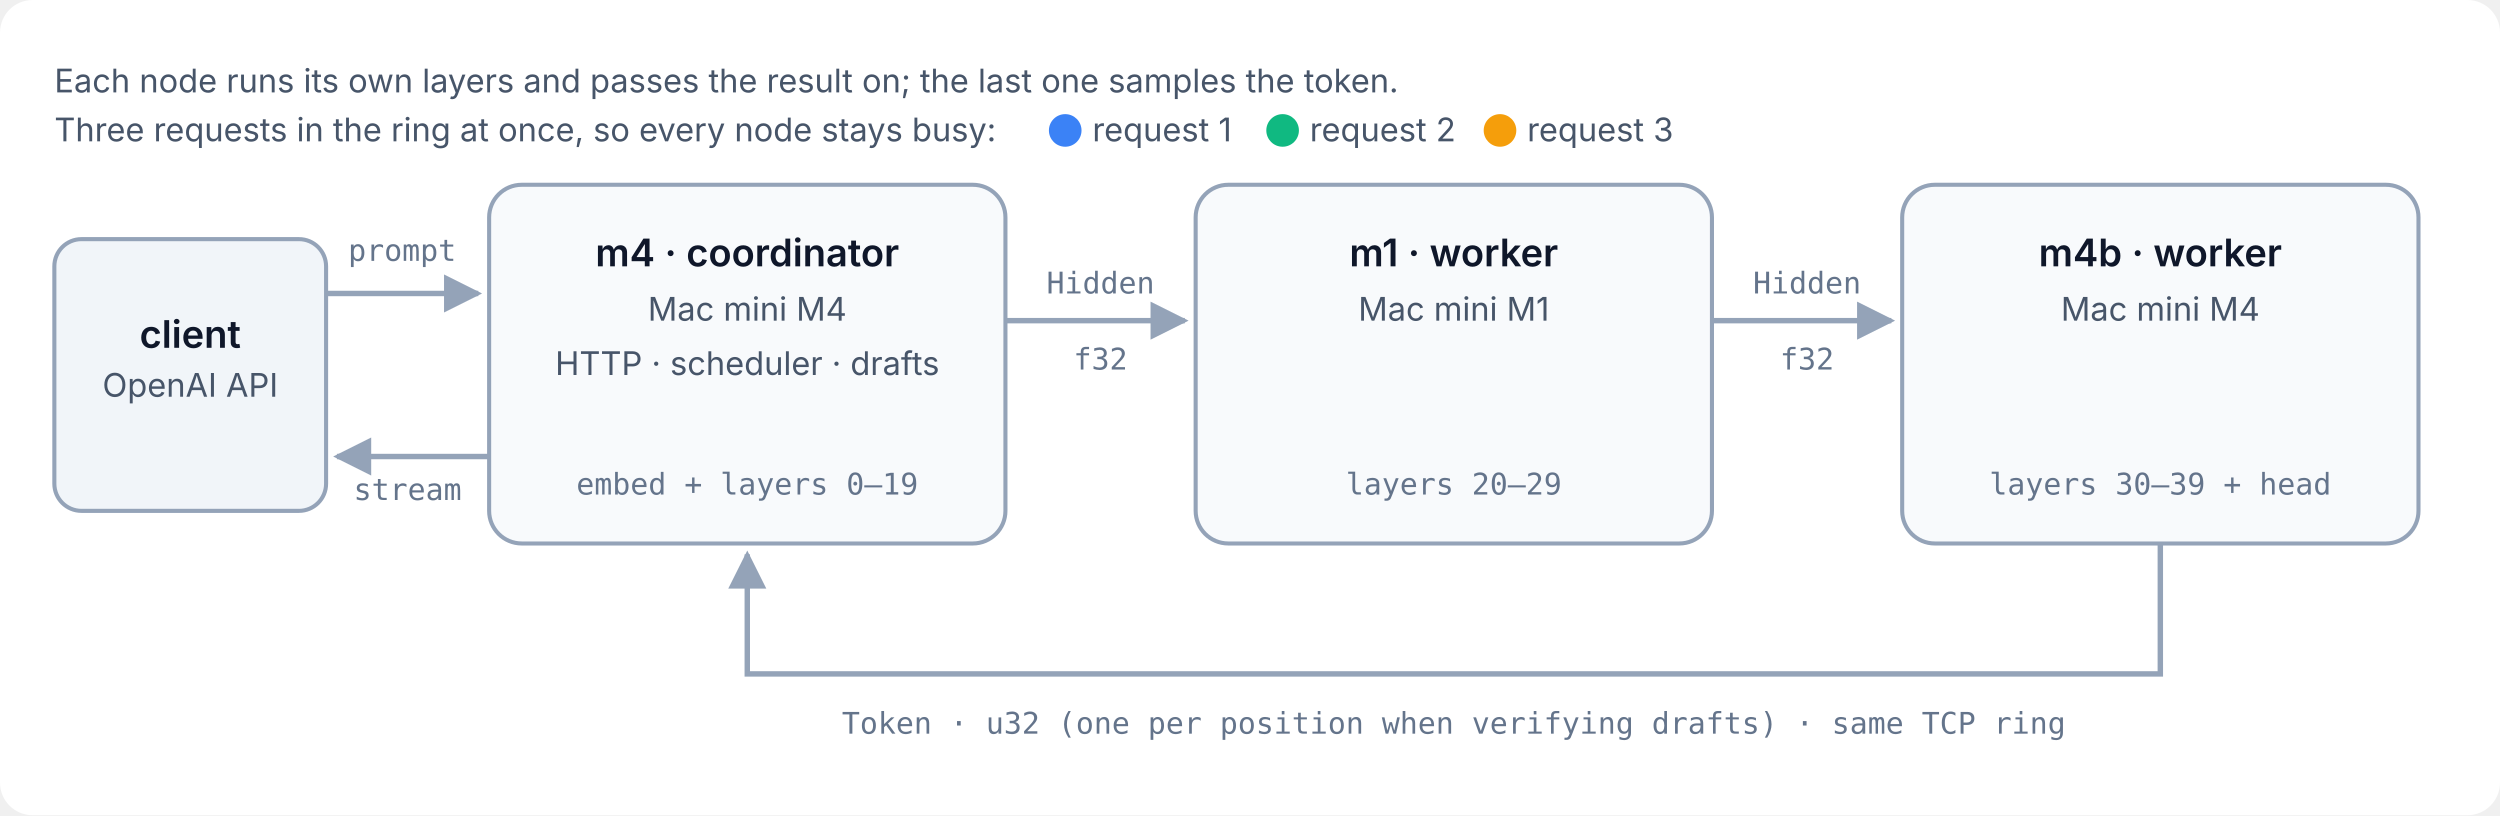
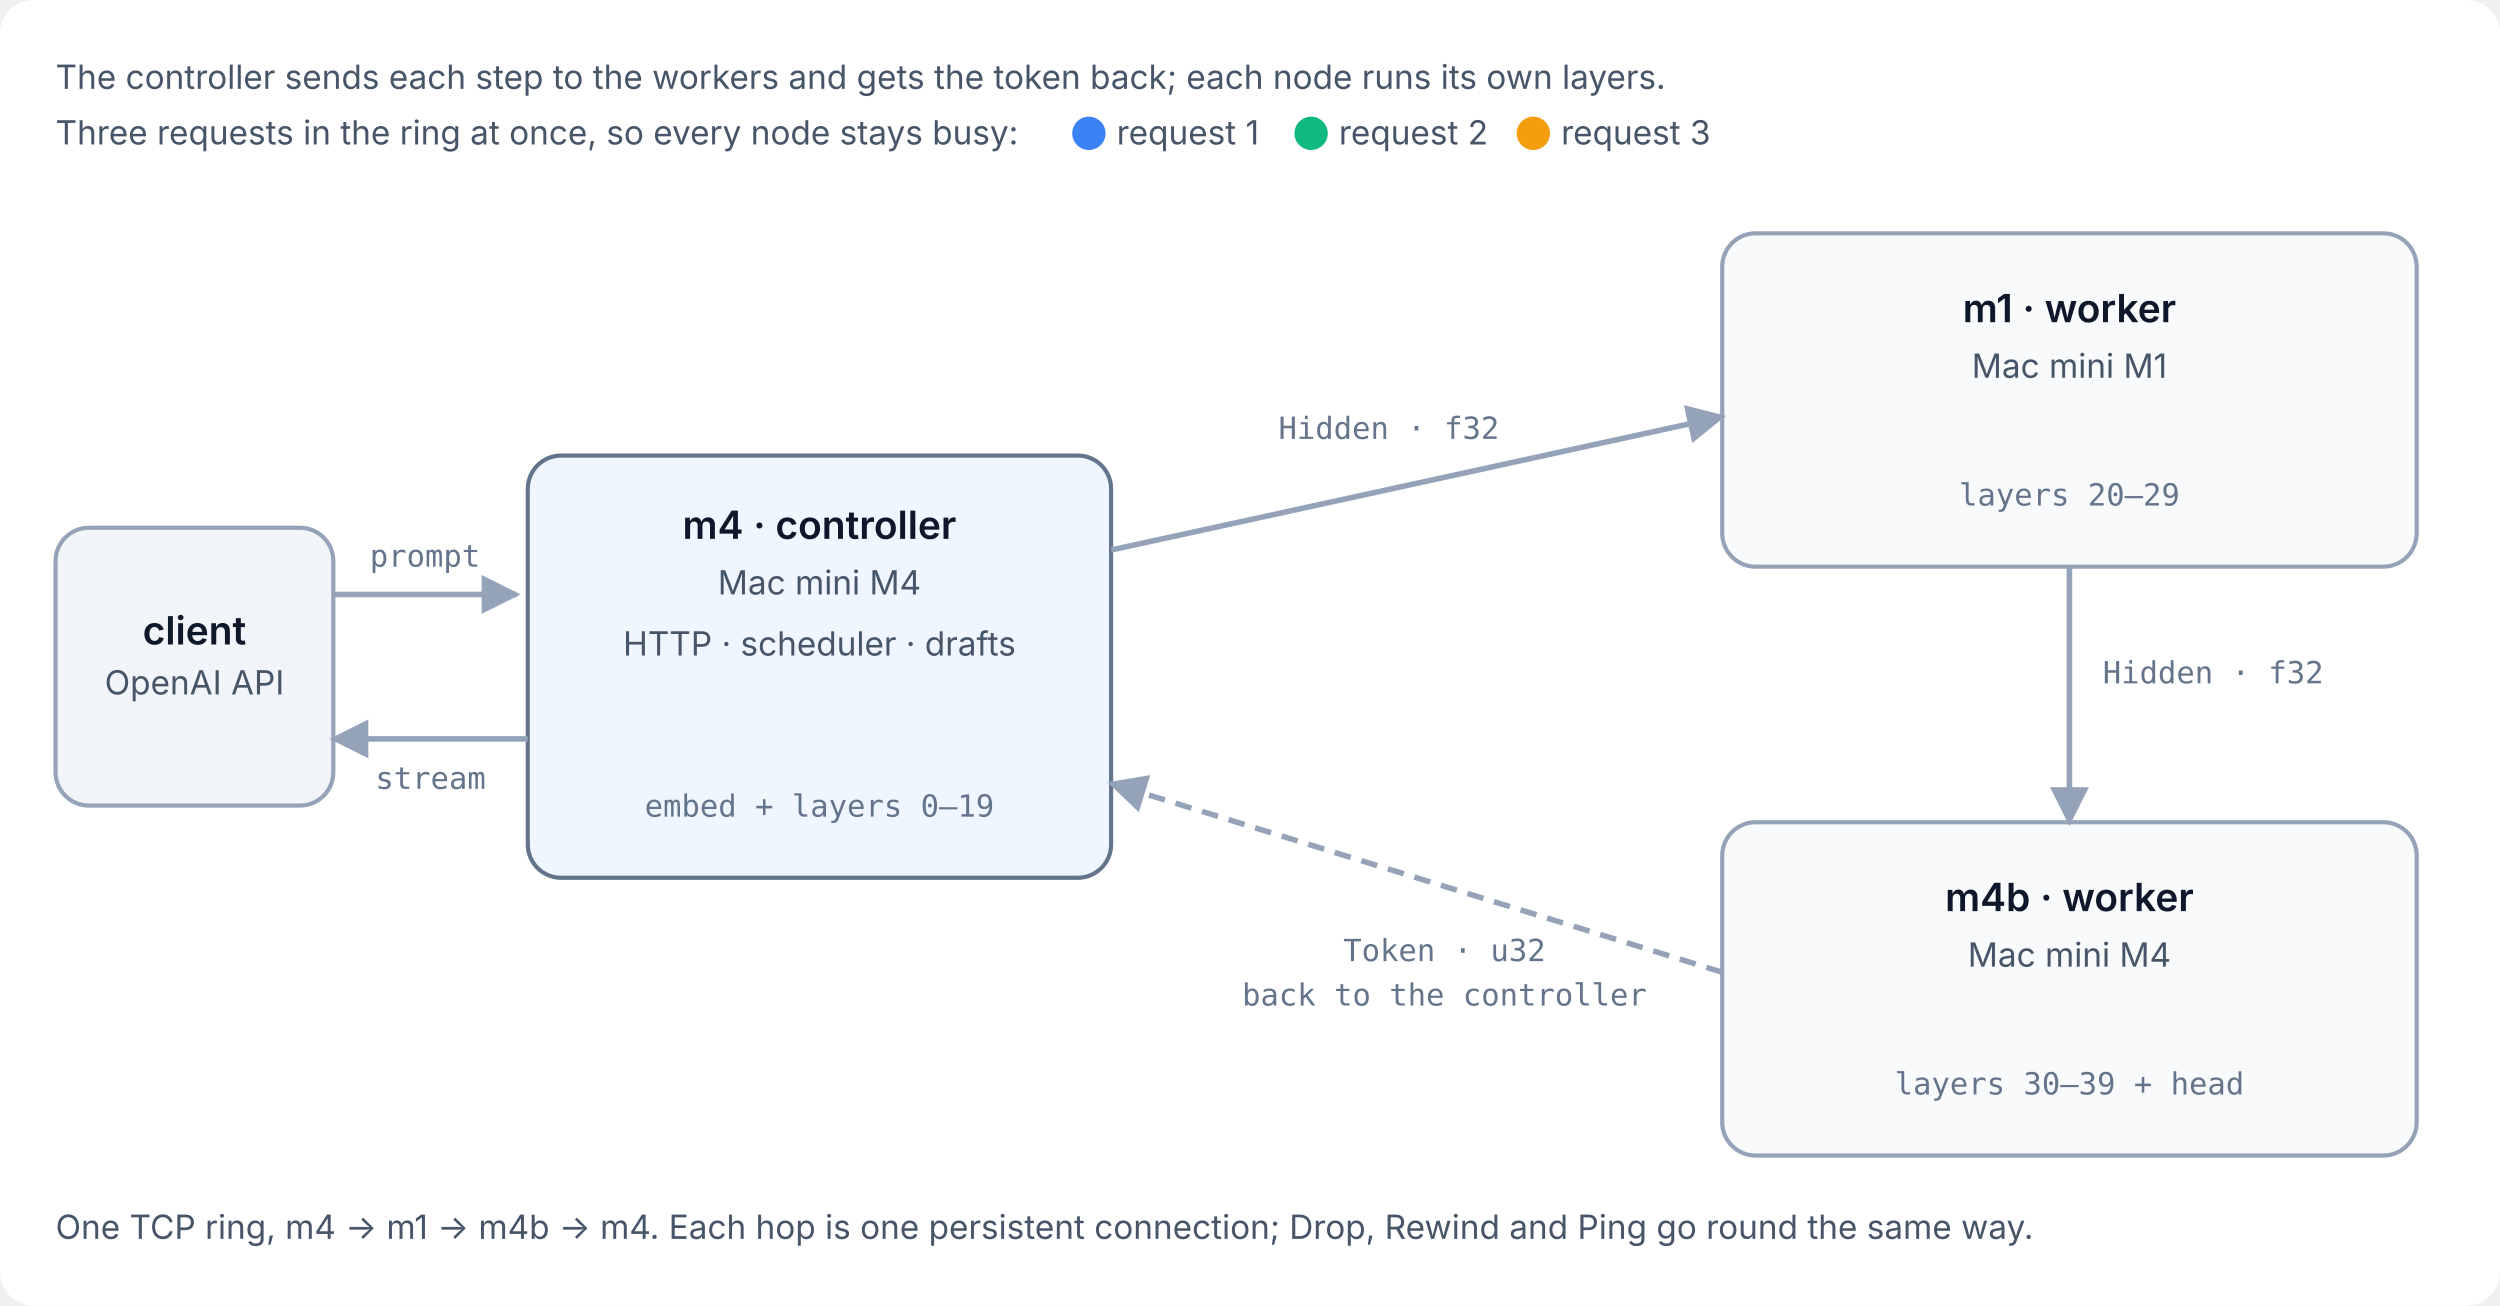
- <svg xmlns="http://www.w3.org/2000/svg" viewBox="0 0 920 300" width="920" role="img" aria-labelledby="t d">
+ <svg xmlns="http://www.w3.org/2000/svg" viewBox="0 0 900 470" width="900" role="img" aria-labelledby="t d">
  <style>
  .bg { fill: #ffffff; }
  .node { fill: #f8fafc; stroke: #94a3b8; stroke-width: 1.5; }
+   .ctl { fill: #eff6ff; stroke: #64748b; stroke-width: 1.5; }
  .client { fill: #f1f5f9; stroke: #94a3b8; stroke-width: 1.5; }
  .wire { fill: none; stroke: #94a3b8; stroke-width: 2; }
+   .back { fill: none; stroke: #94a3b8; stroke-width: 2; stroke-dasharray: 6 4; }
  .h { font: 600 14px ui-sans-serif, -apple-system, "Segoe UI", sans-serif; fill: #0f172a; }
  .s { font: 12px ui-sans-serif, -apple-system, "Segoe UI", sans-serif; fill: #475569; }
  .m { font: 11px ui-monospace, "SF Mono", Menlo, monospace; fill: #64748b; }
+   .arrow { fill: #94a3b8; }
  @media (prefers-color-scheme: dark) {
    .bg { fill: #0d1117; }
    .node { fill: #161b22; stroke: #484f58; }
+     .ctl { fill: #172033; stroke: #6e7681; }
    .client { fill: #1c2128; stroke: #484f58; }
-     .wire { stroke: #484f58; }
+     .wire, .back { stroke: #6e7681; }
+     .arrow { fill: #6e7681; }
    .h { fill: #e6edf3; }
    .s { fill: #9da7b3; }
    .m { fill: #8b949e; }
  }
</style>
  <defs>
    <marker id="a" viewBox="0 0 10 10" refX="9" refY="5" markerWidth="7" markerHeight="7" orient="auto-start-reverse">
-       <path d="M0,0 L10,5 L0,10 z" fill="#94a3b8" />
+       <path class="arrow" d="M0,0 L10,5 L0,10 z" />
    </marker>
  </defs>
-   <rect class="bg" width="920" height="300" rx="12" />
-   <rect class="client" x="20" y="88" width="100" height="100" rx="10" />
-   <text class="h" x="70" y="128" text-anchor="middle">client</text>
-   <text class="s" x="70" y="146" text-anchor="middle">OpenAI API</text>
-   <path class="wire" d="M120,108 L176,108" marker-end="url(#a)" />
-   <text class="m" x="148" y="96" text-anchor="middle">prompt</text>
-   <path class="wire" d="M180,168 L124,168" marker-end="url(#a)" />
-   <text class="m" x="150" y="184" text-anchor="middle">stream</text>
-   <path class="wire" d="M370,118 L436,118" marker-end="url(#a)" />
-   <text class="m" x="405" y="108" text-anchor="middle">Hidden</text>
-   <text class="m" x="405" y="136" text-anchor="middle">f32</text>
-   <path class="wire" d="M630,118 L696,118" marker-end="url(#a)" />
-   <text class="m" x="665" y="108" text-anchor="middle">Hidden</text>
-   <text class="m" x="665" y="136" text-anchor="middle">f32</text>
-   <path class="wire" d="M795,200 L795,248 L275,248 L275,204" marker-end="url(#a)" />
-   <text class="m" x="535" y="270" text-anchor="middle">Token · u32 (one per position when verifying drafts) · same TCP ring</text>
-   <rect class="node" x="180" y="68" width="190" height="132" rx="12" />
-   <rect x="180" y="68" width="190" height="132" rx="12" fill="#3b82f6" fill-opacity="0.16" stroke="#3b82f6" stroke-width="2" opacity="0">
-     <animate attributeName="opacity" calcMode="discrete" values="0;1;0" keyTimes="0;0.0;0.2" dur="4.5s" begin="0s" repeatCount="indefinite" />
-   </rect>
-   <rect x="180" y="68" width="190" height="132" rx="12" fill="#10b981" fill-opacity="0.16" stroke="#10b981" stroke-width="2" opacity="0">
-     <animate attributeName="opacity" calcMode="discrete" values="0;1;0" keyTimes="0;0.0;0.2" dur="4.5s" begin="-1.50s" repeatCount="indefinite" />
-   </rect>
-   <rect x="180" y="68" width="190" height="132" rx="12" fill="#f59e0b" fill-opacity="0.16" stroke="#f59e0b" stroke-width="2" opacity="0">
-     <animate attributeName="opacity" calcMode="discrete" values="0;1;0" keyTimes="0;0.0;0.2" dur="4.5s" begin="-3.00s" repeatCount="indefinite" />
-   </rect>
-   <text class="h" x="275.0" y="98" text-anchor="middle">m4 · coordinator</text>
-   <text class="s" x="275.0" y="118" text-anchor="middle">Mac mini M4</text>
-   <text class="s" x="275.0" y="138" text-anchor="middle">HTTP · scheduler · drafts</text>
-   <text class="m" x="275.0" y="182" text-anchor="middle">embed + layers 0–19</text>
-   <rect class="node" x="440" y="68" width="190" height="132" rx="12" />
-   <rect x="440" y="68" width="190" height="132" rx="12" fill="#3b82f6" fill-opacity="0.16" stroke="#3b82f6" stroke-width="2" opacity="0">
-     <animate attributeName="opacity" calcMode="discrete" values="0;1;0" keyTimes="0;0.3;0.5" dur="4.5s" begin="0s" repeatCount="indefinite" />
-   </rect>
-   <rect x="440" y="68" width="190" height="132" rx="12" fill="#10b981" fill-opacity="0.16" stroke="#10b981" stroke-width="2" opacity="0">
-     <animate attributeName="opacity" calcMode="discrete" values="0;1;0" keyTimes="0;0.3;0.5" dur="4.5s" begin="-1.50s" repeatCount="indefinite" />
-   </rect>
-   <rect x="440" y="68" width="190" height="132" rx="12" fill="#f59e0b" fill-opacity="0.16" stroke="#f59e0b" stroke-width="2" opacity="0">
-     <animate attributeName="opacity" calcMode="discrete" values="0;1;0" keyTimes="0;0.3;0.5" dur="4.5s" begin="-3.00s" repeatCount="indefinite" />
-   </rect>
-   <text class="h" x="535.0" y="98" text-anchor="middle">m1 · worker</text>
-   <text class="s" x="535.0" y="118" text-anchor="middle">Mac mini M1</text>
-   <text class="m" x="535.0" y="182" text-anchor="middle">layers 20–29</text>
-   <rect class="node" x="700" y="68" width="190" height="132" rx="12" />
-   <rect x="700" y="68" width="190" height="132" rx="12" fill="#3b82f6" fill-opacity="0.16" stroke="#3b82f6" stroke-width="2" opacity="0">
-     <animate attributeName="opacity" calcMode="discrete" values="0;1;0" keyTimes="0;0.6;0.8" dur="4.5s" begin="0s" repeatCount="indefinite" />
-   </rect>
-   <rect x="700" y="68" width="190" height="132" rx="12" fill="#10b981" fill-opacity="0.16" stroke="#10b981" stroke-width="2" opacity="0">
-     <animate attributeName="opacity" calcMode="discrete" values="0;1;0" keyTimes="0;0.6;0.8" dur="4.5s" begin="-1.50s" repeatCount="indefinite" />
-   </rect>
-   <rect x="700" y="68" width="190" height="132" rx="12" fill="#f59e0b" fill-opacity="0.16" stroke="#f59e0b" stroke-width="2" opacity="0">
-     <animate attributeName="opacity" calcMode="discrete" values="0;1;0" keyTimes="0;0.6;0.8" dur="4.5s" begin="-3.00s" repeatCount="indefinite" />
-   </rect>
-   <text class="h" x="795.0" y="98" text-anchor="middle">m4b · worker</text>
-   <text class="s" x="795.0" y="118" text-anchor="middle">Mac mini M4</text>
-   <text class="m" x="795.0" y="182" text-anchor="middle">layers 30–39 + head</text>
-   <circle r="6" fill="#3b82f6" opacity="0">
-     <animateMotion path="M370,118 L440,118" keyPoints="0;0;1;1" keyTimes="0;0.2;0.3;1" calcMode="linear" dur="4.5s" begin="0s" repeatCount="indefinite" />
-     <animate attributeName="opacity" calcMode="discrete" values="0;1;0" keyTimes="0;0.2;0.3" dur="4.5s" begin="0s" repeatCount="indefinite" />
-   </circle>
-   <circle r="6" fill="#3b82f6" opacity="0">
-     <animateMotion path="M630,118 L700,118" keyPoints="0;0;1;1" keyTimes="0;0.5;0.6;1" calcMode="linear" dur="4.5s" begin="0s" repeatCount="indefinite" />
-     <animate attributeName="opacity" calcMode="discrete" values="0;1;0" keyTimes="0;0.5;0.6" dur="4.5s" begin="0s" repeatCount="indefinite" />
-   </circle>
-   <circle r="6" fill="#3b82f6" opacity="0">
-     <animateMotion path="M795,200 L795,248 L275,248 L275,200" keyPoints="0;0;1;1" keyTimes="0;0.8;0.97;1" calcMode="linear" dur="4.5s" begin="0s" repeatCount="indefinite" />
-     <animate attributeName="opacity" calcMode="discrete" values="0;1;0" keyTimes="0;0.8;0.97" dur="4.5s" begin="0s" repeatCount="indefinite" />
-   </circle>
-   <circle r="5" fill="#3b82f6" opacity="0">
-     <animateMotion path="M180,168 L120,168" keyPoints="0;0;1;1" keyTimes="0;0.001;0.12;1" calcMode="linear" dur="4.5s" begin="0s" repeatCount="indefinite" />
-     <animate attributeName="opacity" calcMode="discrete" values="0;1;0" keyTimes="0;0.001;0.12" dur="4.5s" begin="0s" repeatCount="indefinite" />
-   </circle>
-   <circle r="6" fill="#10b981" opacity="0">
-     <animateMotion path="M370,118 L440,118" keyPoints="0;0;1;1" keyTimes="0;0.2;0.3;1" calcMode="linear" dur="4.5s" begin="-1.50s" repeatCount="indefinite" />
-     <animate attributeName="opacity" calcMode="discrete" values="0;1;0" keyTimes="0;0.2;0.3" dur="4.5s" begin="-1.50s" repeatCount="indefinite" />
-   </circle>
-   <circle r="6" fill="#10b981" opacity="0">
-     <animateMotion path="M630,118 L700,118" keyPoints="0;0;1;1" keyTimes="0;0.5;0.6;1" calcMode="linear" dur="4.5s" begin="-1.50s" repeatCount="indefinite" />
-     <animate attributeName="opacity" calcMode="discrete" values="0;1;0" keyTimes="0;0.5;0.6" dur="4.5s" begin="-1.50s" repeatCount="indefinite" />
-   </circle>
-   <circle r="6" fill="#10b981" opacity="0">
-     <animateMotion path="M795,200 L795,248 L275,248 L275,200" keyPoints="0;0;1;1" keyTimes="0;0.8;0.97;1" calcMode="linear" dur="4.5s" begin="-1.50s" repeatCount="indefinite" />
-     <animate attributeName="opacity" calcMode="discrete" values="0;1;0" keyTimes="0;0.8;0.97" dur="4.5s" begin="-1.50s" repeatCount="indefinite" />
-   </circle>
-   <circle r="5" fill="#10b981" opacity="0">
-     <animateMotion path="M180,168 L120,168" keyPoints="0;0;1;1" keyTimes="0;0.001;0.12;1" calcMode="linear" dur="4.5s" begin="-1.50s" repeatCount="indefinite" />
-     <animate attributeName="opacity" calcMode="discrete" values="0;1;0" keyTimes="0;0.001;0.12" dur="4.5s" begin="-1.50s" repeatCount="indefinite" />
-   </circle>
-   <circle r="6" fill="#f59e0b" opacity="0">
-     <animateMotion path="M370,118 L440,118" keyPoints="0;0;1;1" keyTimes="0;0.2;0.3;1" calcMode="linear" dur="4.5s" begin="-3.00s" repeatCount="indefinite" />
-     <animate attributeName="opacity" calcMode="discrete" values="0;1;0" keyTimes="0;0.2;0.3" dur="4.5s" begin="-3.00s" repeatCount="indefinite" />
-   </circle>
-   <circle r="6" fill="#f59e0b" opacity="0">
-     <animateMotion path="M630,118 L700,118" keyPoints="0;0;1;1" keyTimes="0;0.5;0.6;1" calcMode="linear" dur="4.5s" begin="-3.00s" repeatCount="indefinite" />
-     <animate attributeName="opacity" calcMode="discrete" values="0;1;0" keyTimes="0;0.5;0.6" dur="4.5s" begin="-3.00s" repeatCount="indefinite" />
-   </circle>
-   <circle r="6" fill="#f59e0b" opacity="0">
-     <animateMotion path="M795,200 L795,248 L275,248 L275,200" keyPoints="0;0;1;1" keyTimes="0;0.8;0.97;1" calcMode="linear" dur="4.5s" begin="-3.00s" repeatCount="indefinite" />
-     <animate attributeName="opacity" calcMode="discrete" values="0;1;0" keyTimes="0;0.8;0.97" dur="4.5s" begin="-3.00s" repeatCount="indefinite" />
-   </circle>
-   <circle r="5" fill="#f59e0b" opacity="0">
-     <animateMotion path="M180,168 L120,168" keyPoints="0;0;1;1" keyTimes="0;0.001;0.12;1" calcMode="linear" dur="4.5s" begin="-3.00s" repeatCount="indefinite" />
-     <animate attributeName="opacity" calcMode="discrete" values="0;1;0" keyTimes="0;0.001;0.12" dur="4.5s" begin="-3.00s" repeatCount="indefinite" />
-   </circle>
-   <text class="s" x="20" y="34">Each node runs its own layers and passes the result on; the last one samples the token.</text>
+   <rect class="bg" width="900" height="470" rx="12" />
+   <text class="s" x="20" y="32">The controller sends each step to the workers and gets the token back; each node runs its own layers.</text>
  <text class="s" x="20" y="52">Three requests in the ring at once, so every node stays busy:</text>
  <circle cx="392" cy="48" r="6" fill="#3b82f6" />
  <text class="s" x="402" y="52">request 1</text>
  <circle cx="472" cy="48" r="6" fill="#10b981" />
  <text class="s" x="482" y="52">request 2</text>
  <circle cx="552" cy="48" r="6" fill="#f59e0b" />
  <text class="s" x="562" y="52">request 3</text>
+   <rect class="client" x="20" y="190" width="100" height="100" rx="12" />
+   <text class="h" x="70" y="232" text-anchor="middle">client</text>
+   <text class="s" x="70" y="250" text-anchor="middle">OpenAI API</text>
+   <rect class="ctl" x="190" y="164" width="210" height="152" rx="12" />
+   <rect x="190" y="164" width="210" height="152" rx="12" fill="#3b82f6" fill-opacity="0.16" stroke="#3b82f6" stroke-width="2" opacity="0">
+     <animate attributeName="opacity" calcMode="discrete" values="0;1;0" keyTimes="0;0.0;0.2" dur="4.5s" begin="0s" repeatCount="indefinite" />
+   </rect>
+   <rect x="190" y="164" width="210" height="152" rx="12" fill="#10b981" fill-opacity="0.16" stroke="#10b981" stroke-width="2" opacity="0">
+     <animate attributeName="opacity" calcMode="discrete" values="0;1;0" keyTimes="0;0.0;0.2" dur="4.5s" begin="-1.50s" repeatCount="indefinite" />
+   </rect>
+   <rect x="190" y="164" width="210" height="152" rx="12" fill="#f59e0b" fill-opacity="0.16" stroke="#f59e0b" stroke-width="2" opacity="0">
+     <animate attributeName="opacity" calcMode="discrete" values="0;1;0" keyTimes="0;0.0;0.2" dur="4.5s" begin="-3.00s" repeatCount="indefinite" />
+   </rect>
+   <text class="h" x="295" y="194" text-anchor="middle">m4 · controller</text>
+   <text class="s" x="295" y="214" text-anchor="middle">Mac mini M4</text>
+   <text class="s" x="295" y="236" text-anchor="middle">HTTP · scheduler · drafts</text>
+   <text class="m" x="295" y="294" text-anchor="middle">embed + layers 0–19</text>
+   <rect class="node" x="620" y="84" width="250" height="120" rx="12" />
+   <rect x="620" y="84" width="250" height="120" rx="12" fill="#3b82f6" fill-opacity="0.16" stroke="#3b82f6" stroke-width="2" opacity="0">
+     <animate attributeName="opacity" calcMode="discrete" values="0;1;0" keyTimes="0;0.3;0.5" dur="4.5s" begin="0s" repeatCount="indefinite" />
+   </rect>
+   <rect x="620" y="84" width="250" height="120" rx="12" fill="#10b981" fill-opacity="0.16" stroke="#10b981" stroke-width="2" opacity="0">
+     <animate attributeName="opacity" calcMode="discrete" values="0;1;0" keyTimes="0;0.3;0.5" dur="4.5s" begin="-1.50s" repeatCount="indefinite" />
+   </rect>
+   <rect x="620" y="84" width="250" height="120" rx="12" fill="#f59e0b" fill-opacity="0.16" stroke="#f59e0b" stroke-width="2" opacity="0">
+     <animate attributeName="opacity" calcMode="discrete" values="0;1;0" keyTimes="0;0.3;0.5" dur="4.5s" begin="-3.00s" repeatCount="indefinite" />
+   </rect>
+   <text class="h" x="745" y="116" text-anchor="middle">m1 · worker</text>
+   <text class="s" x="745" y="136" text-anchor="middle">Mac mini M1</text>
+   <text class="m" x="745" y="182" text-anchor="middle">layers 20–29</text>
+   <rect class="node" x="620" y="296" width="250" height="120" rx="12" />
+   <rect x="620" y="296" width="250" height="120" rx="12" fill="#3b82f6" fill-opacity="0.16" stroke="#3b82f6" stroke-width="2" opacity="0">
+     <animate attributeName="opacity" calcMode="discrete" values="0;1;0" keyTimes="0;0.6;0.8" dur="4.5s" begin="0s" repeatCount="indefinite" />
+   </rect>
+   <rect x="620" y="296" width="250" height="120" rx="12" fill="#10b981" fill-opacity="0.16" stroke="#10b981" stroke-width="2" opacity="0">
+     <animate attributeName="opacity" calcMode="discrete" values="0;1;0" keyTimes="0;0.6;0.8" dur="4.5s" begin="-1.50s" repeatCount="indefinite" />
+   </rect>
+   <rect x="620" y="296" width="250" height="120" rx="12" fill="#f59e0b" fill-opacity="0.16" stroke="#f59e0b" stroke-width="2" opacity="0">
+     <animate attributeName="opacity" calcMode="discrete" values="0;1;0" keyTimes="0;0.6;0.8" dur="4.5s" begin="-3.00s" repeatCount="indefinite" />
+   </rect>
+   <text class="h" x="745" y="328" text-anchor="middle">m4b · worker</text>
+   <text class="s" x="745" y="348" text-anchor="middle">Mac mini M4</text>
+   <text class="m" x="745" y="394" text-anchor="middle">layers 30–39 + head</text>
+   <path class="wire" d="M120,214 L186,214" marker-end="url(#a)" />
+   <text class="m" x="153" y="204" text-anchor="middle">prompt</text>
+   <path class="wire" d="M190,266 L120,266" marker-end="url(#a)" />
+   <text class="m" x="155" y="284" text-anchor="middle">stream</text>
+   <path class="wire" d="M400,198 L620,150" marker-end="url(#a)" />
+   <text class="m" x="500" y="158" text-anchor="middle">Hidden · f32</text>
+   <path class="wire" d="M745,204 L745,296" marker-end="url(#a)" />
+   <text class="m" x="757" y="246">Hidden · f32</text>
+   <path class="back" d="M620,350 L400,282" marker-end="url(#a)" />
+   <text class="m" x="520" y="346" text-anchor="middle">Token · u32</text>
+   <text class="m" x="520" y="362" text-anchor="middle">back to the controller</text>
+   <circle r="6" fill="#3b82f6" opacity="0">
+     <animateMotion path="M400,198 L620,150" keyPoints="0;0;1;1" keyTimes="0;0.2;0.3;1" calcMode="linear" dur="4.5s" begin="0s" repeatCount="indefinite" />
+     <animate attributeName="opacity" calcMode="discrete" values="0;1;0" keyTimes="0;0.2;0.3" dur="4.5s" begin="0s" repeatCount="indefinite" />
+   </circle>
+   <circle r="6" fill="#3b82f6" opacity="0">
+     <animateMotion path="M745,204 L745,296" keyPoints="0;0;1;1" keyTimes="0;0.5;0.6;1" calcMode="linear" dur="4.5s" begin="0s" repeatCount="indefinite" />
+     <animate attributeName="opacity" calcMode="discrete" values="0;1;0" keyTimes="0;0.5;0.6" dur="4.5s" begin="0s" repeatCount="indefinite" />
+   </circle>
+   <circle r="6" fill="#3b82f6" opacity="0">
+     <animateMotion path="M620,350 L400,282" keyPoints="0;0;1;1" keyTimes="0;0.8;0.95;1" calcMode="linear" dur="4.5s" begin="0s" repeatCount="indefinite" />
+     <animate attributeName="opacity" calcMode="discrete" values="0;1;0" keyTimes="0;0.8;0.95" dur="4.5s" begin="0s" repeatCount="indefinite" />
+   </circle>
+   <circle r="5" fill="#3b82f6" opacity="0">
+     <animateMotion path="M190,266 L120,266" keyPoints="0;0;1;1" keyTimes="0;0.001;0.12;1" calcMode="linear" dur="4.5s" begin="0s" repeatCount="indefinite" />
+     <animate attributeName="opacity" calcMode="discrete" values="0;1;0" keyTimes="0;0.001;0.12" dur="4.5s" begin="0s" repeatCount="indefinite" />
+   </circle>
+   <circle r="6" fill="#10b981" opacity="0">
+     <animateMotion path="M400,198 L620,150" keyPoints="0;0;1;1" keyTimes="0;0.2;0.3;1" calcMode="linear" dur="4.5s" begin="-1.50s" repeatCount="indefinite" />
+     <animate attributeName="opacity" calcMode="discrete" values="0;1;0" keyTimes="0;0.2;0.3" dur="4.5s" begin="-1.50s" repeatCount="indefinite" />
+   </circle>
+   <circle r="6" fill="#10b981" opacity="0">
+     <animateMotion path="M745,204 L745,296" keyPoints="0;0;1;1" keyTimes="0;0.5;0.6;1" calcMode="linear" dur="4.5s" begin="-1.50s" repeatCount="indefinite" />
+     <animate attributeName="opacity" calcMode="discrete" values="0;1;0" keyTimes="0;0.5;0.6" dur="4.5s" begin="-1.50s" repeatCount="indefinite" />
+   </circle>
+   <circle r="6" fill="#10b981" opacity="0">
+     <animateMotion path="M620,350 L400,282" keyPoints="0;0;1;1" keyTimes="0;0.8;0.95;1" calcMode="linear" dur="4.5s" begin="-1.50s" repeatCount="indefinite" />
+     <animate attributeName="opacity" calcMode="discrete" values="0;1;0" keyTimes="0;0.8;0.95" dur="4.5s" begin="-1.50s" repeatCount="indefinite" />
+   </circle>
+   <circle r="5" fill="#10b981" opacity="0">
+     <animateMotion path="M190,266 L120,266" keyPoints="0;0;1;1" keyTimes="0;0.001;0.12;1" calcMode="linear" dur="4.5s" begin="-1.50s" repeatCount="indefinite" />
+     <animate attributeName="opacity" calcMode="discrete" values="0;1;0" keyTimes="0;0.001;0.12" dur="4.5s" begin="-1.50s" repeatCount="indefinite" />
+   </circle>
+   <circle r="6" fill="#f59e0b" opacity="0">
+     <animateMotion path="M400,198 L620,150" keyPoints="0;0;1;1" keyTimes="0;0.2;0.3;1" calcMode="linear" dur="4.5s" begin="-3.00s" repeatCount="indefinite" />
+     <animate attributeName="opacity" calcMode="discrete" values="0;1;0" keyTimes="0;0.2;0.3" dur="4.5s" begin="-3.00s" repeatCount="indefinite" />
+   </circle>
+   <circle r="6" fill="#f59e0b" opacity="0">
+     <animateMotion path="M745,204 L745,296" keyPoints="0;0;1;1" keyTimes="0;0.5;0.6;1" calcMode="linear" dur="4.5s" begin="-3.00s" repeatCount="indefinite" />
+     <animate attributeName="opacity" calcMode="discrete" values="0;1;0" keyTimes="0;0.5;0.6" dur="4.5s" begin="-3.00s" repeatCount="indefinite" />
+   </circle>
+   <circle r="6" fill="#f59e0b" opacity="0">
+     <animateMotion path="M620,350 L400,282" keyPoints="0;0;1;1" keyTimes="0;0.8;0.95;1" calcMode="linear" dur="4.5s" begin="-3.00s" repeatCount="indefinite" />
+     <animate attributeName="opacity" calcMode="discrete" values="0;1;0" keyTimes="0;0.8;0.95" dur="4.5s" begin="-3.00s" repeatCount="indefinite" />
+   </circle>
+   <circle r="5" fill="#f59e0b" opacity="0">
+     <animateMotion path="M190,266 L120,266" keyPoints="0;0;1;1" keyTimes="0;0.001;0.12;1" calcMode="linear" dur="4.5s" begin="-3.00s" repeatCount="indefinite" />
+     <animate attributeName="opacity" calcMode="discrete" values="0;1;0" keyTimes="0;0.001;0.12" dur="4.5s" begin="-3.00s" repeatCount="indefinite" />
+   </circle>
+   <text class="s" x="20" y="446">One TCP ring, m4 → m1 → m4b → m4. Each hop is one persistent connection; Drop, Rewind and Ping go round the same way.</text>
</svg>
